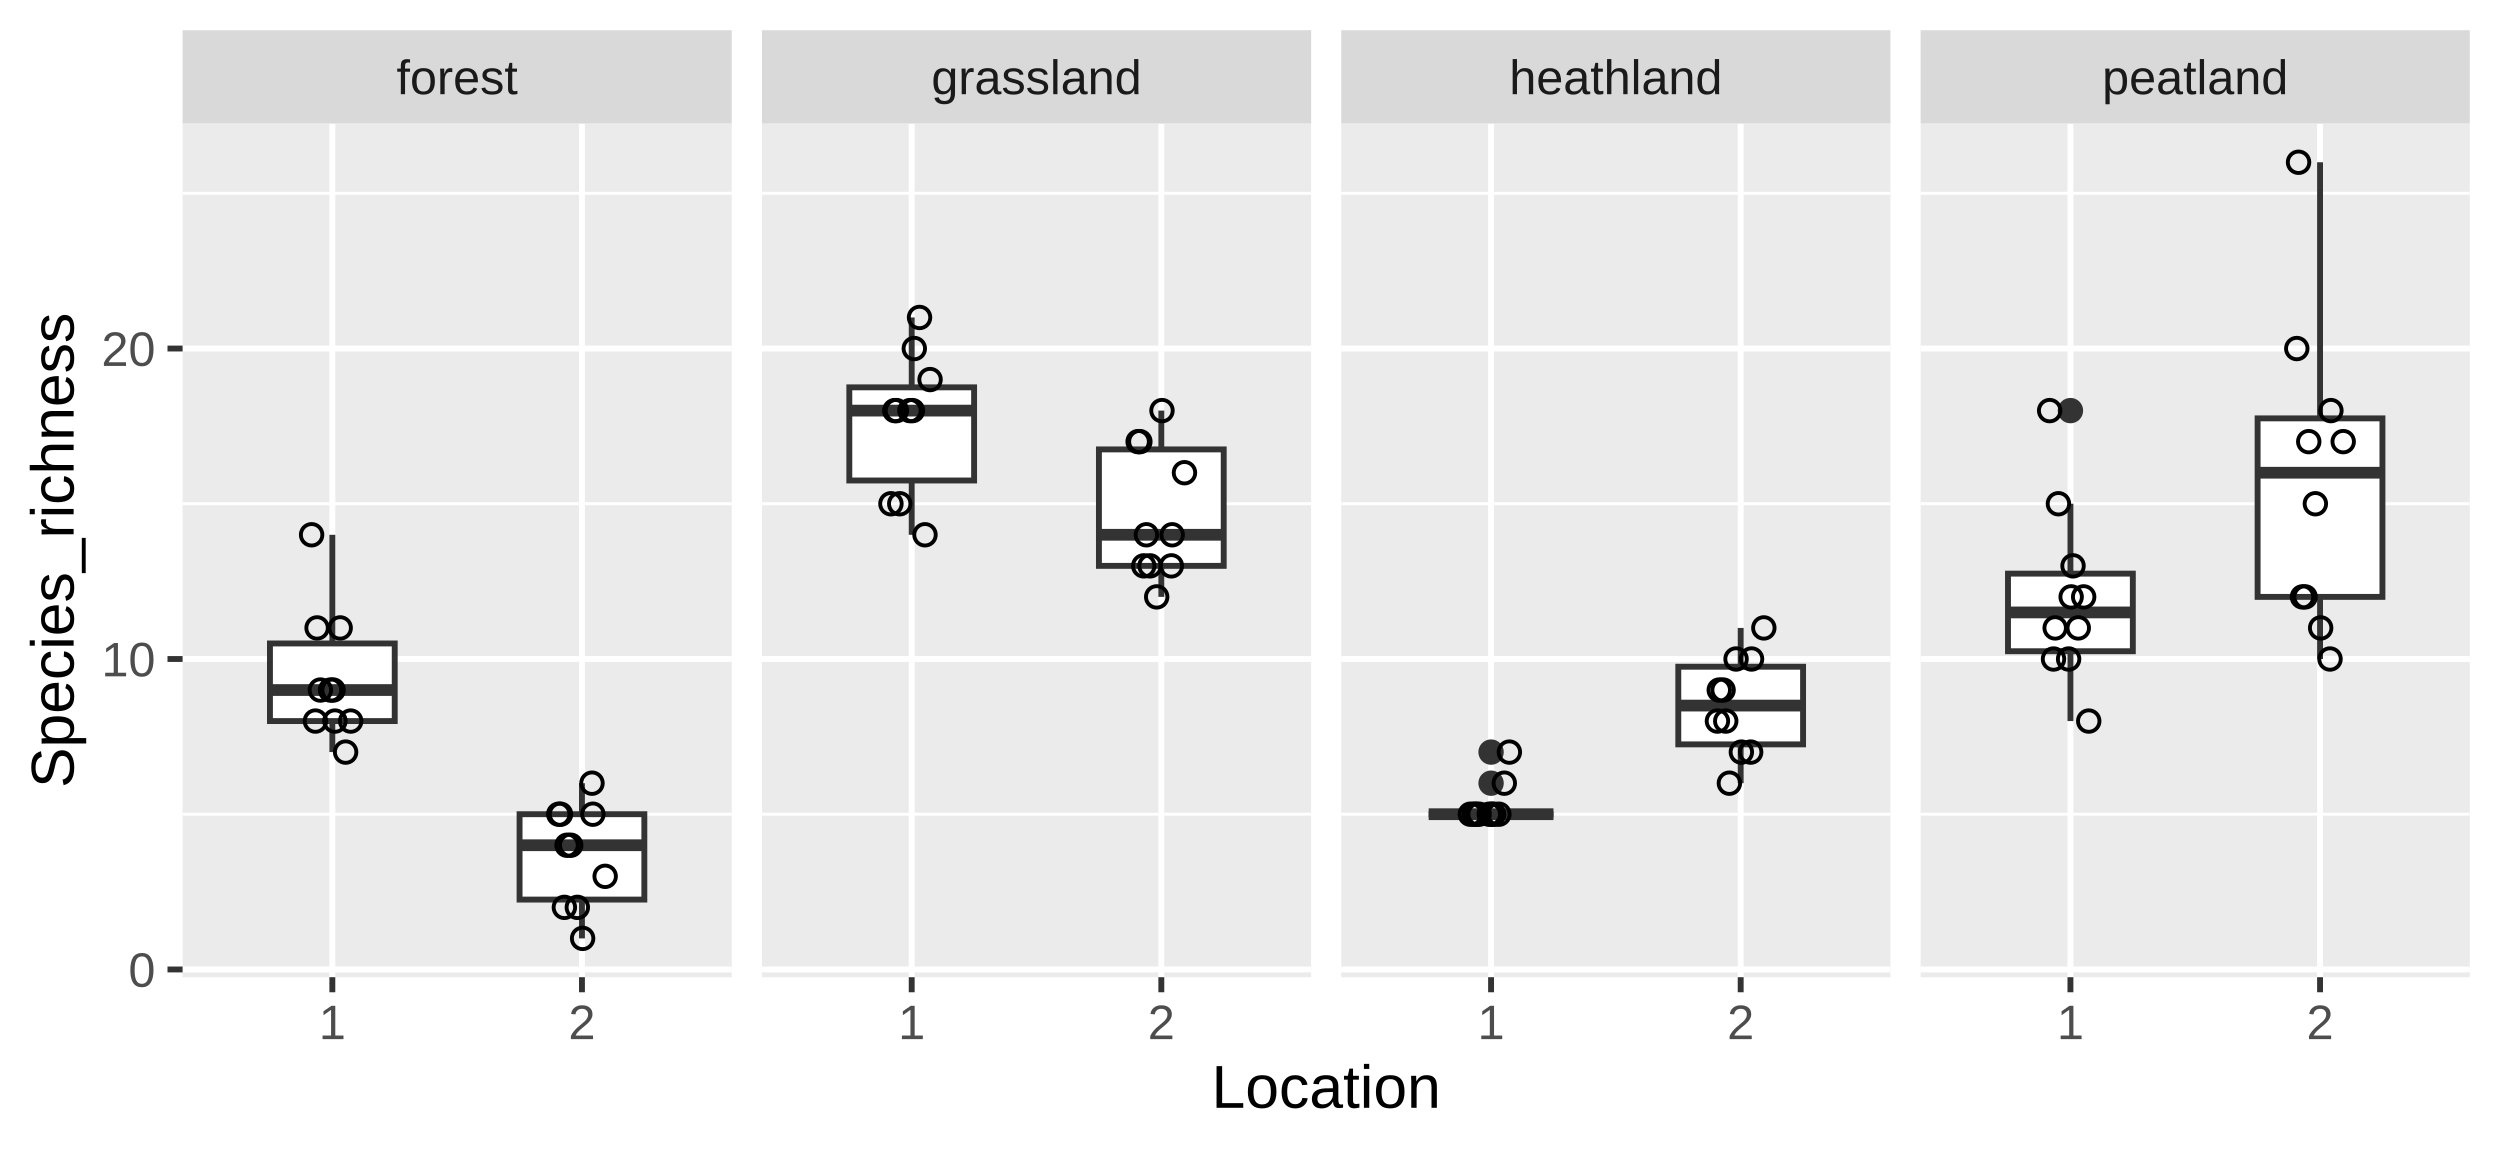
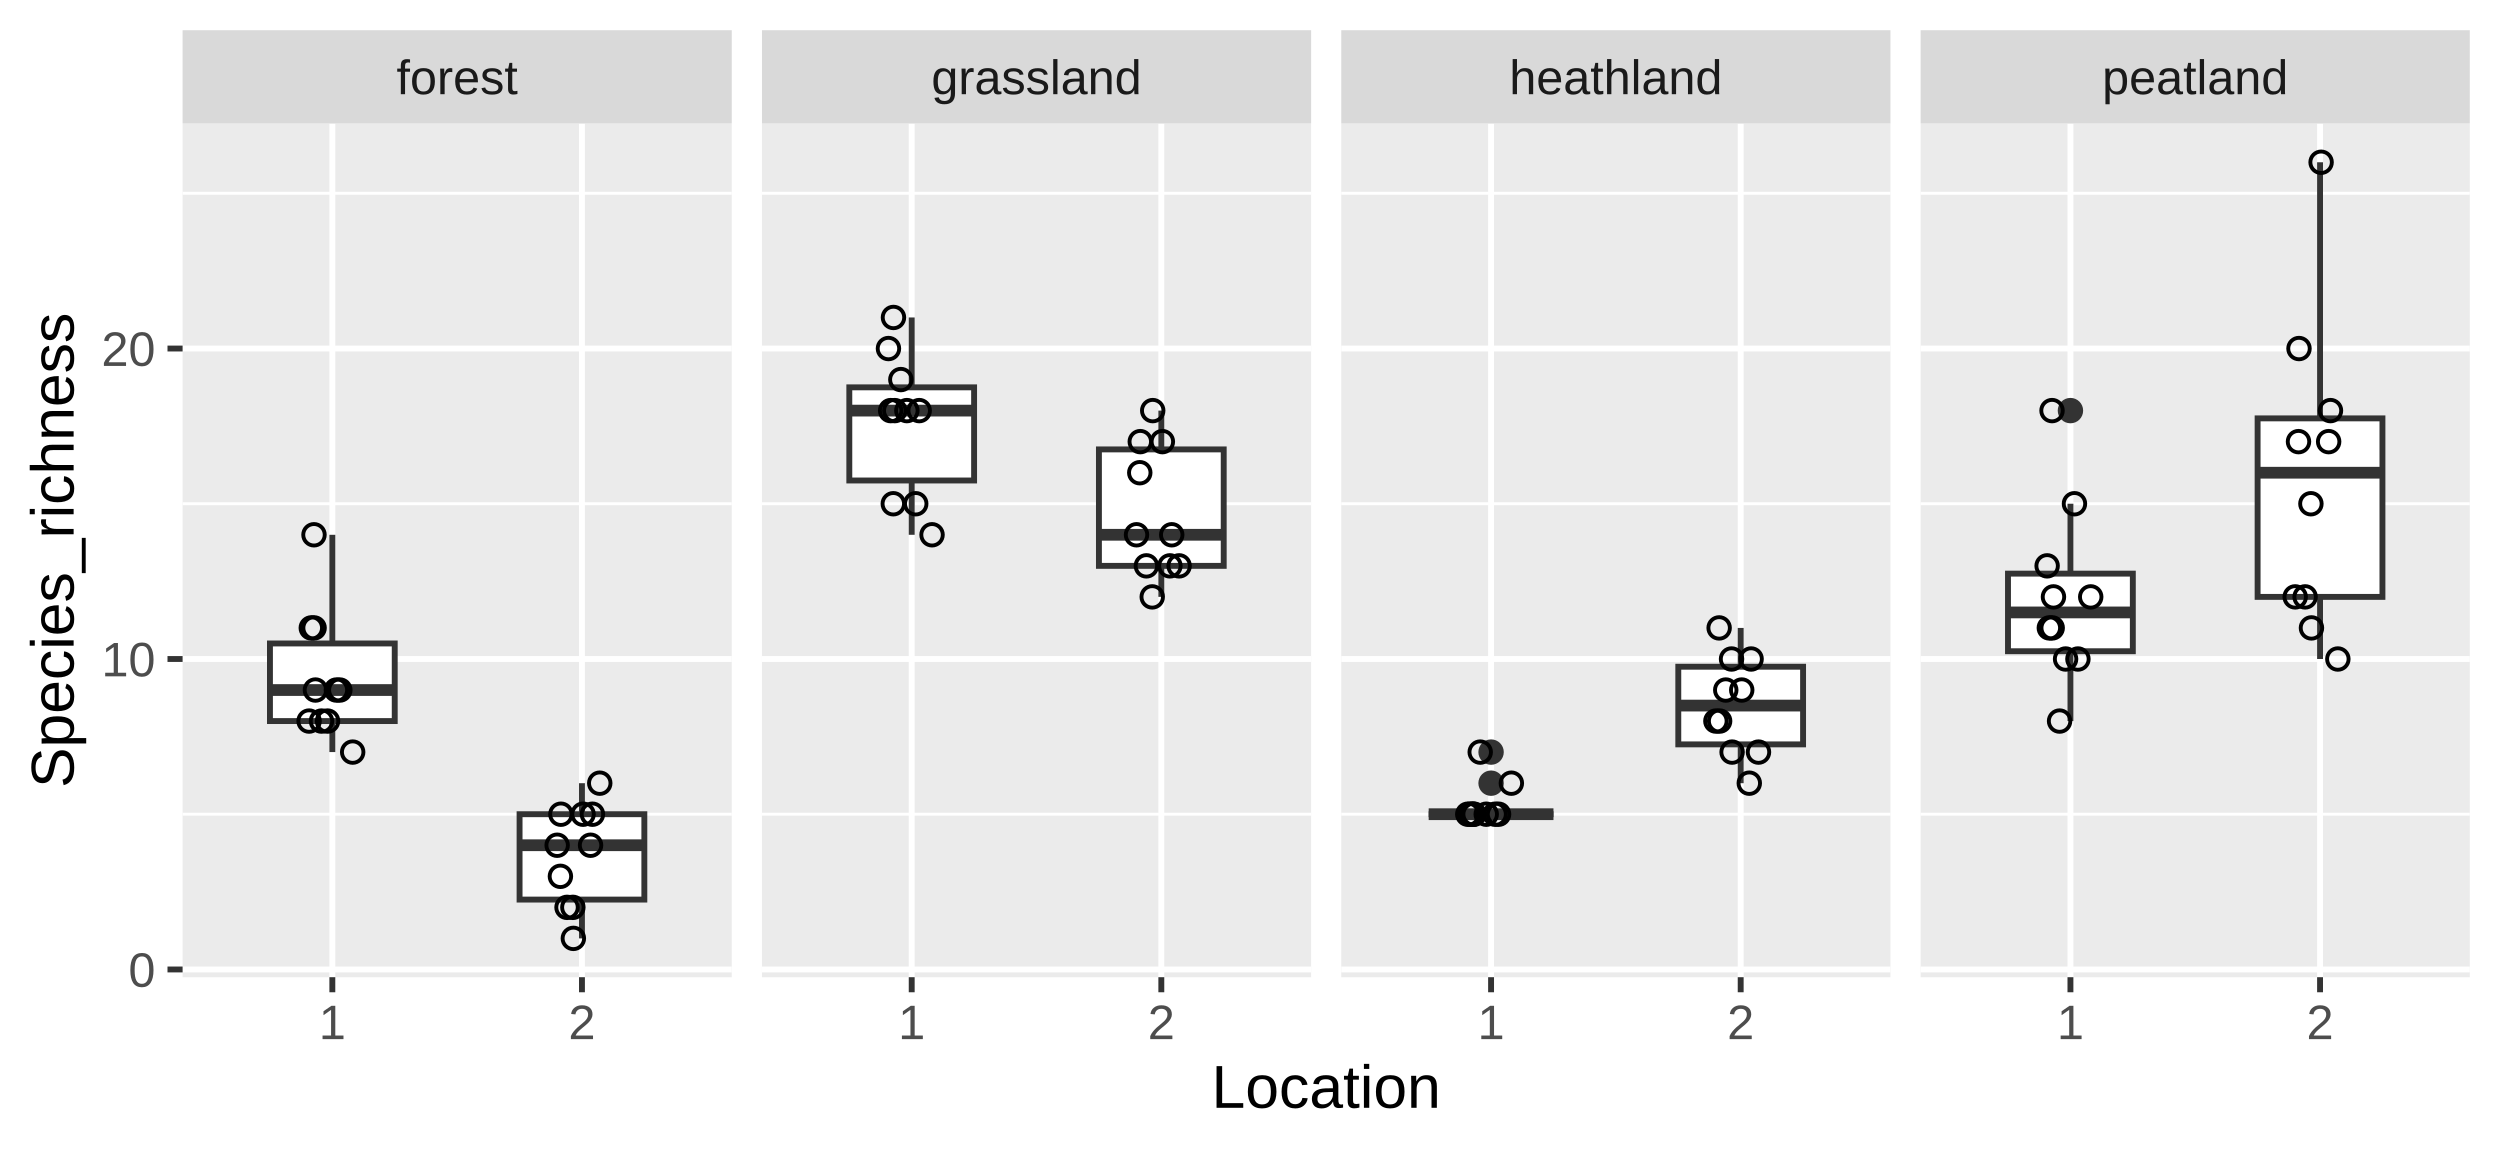
<svg xmlns="http://www.w3.org/2000/svg" width="453.60pt" height="208.80pt" viewBox="0 0 453.60 208.80">
  <g class="svglite">
    <defs>
      <style type="text/css">
    .svglite line, .svglite polyline, .svglite polygon, .svglite path, .svglite rect, .svglite circle {
      fill: none;
      stroke: #000000;
      stroke-linecap: round;
      stroke-linejoin: round;
      stroke-miterlimit: 10.00;
    }
    .svglite text {
      white-space: pre;
    }
    .svglite g.glyphgroup path {
      fill: inherit;
      stroke: none;
    }
  </style>
    </defs>
    <rect width="100%" height="100%" style="stroke: none; fill: #FFFFFF;" />
    <defs>
      <clipPath id="cpMC4wMHw0NTMuNjB8MC4wMHwyMDguODA=">
        <rect x="0.00" y="0.00" width="453.60" height="208.80" />
      </clipPath>
    </defs>
    <g clip-path="url(#cpMC4wMHw0NTMuNjB8MC4wMHwyMDguODA=)">
      <rect x="0" y="0.00" width="453.60" height="208.80" style="stroke-width: 1.07; stroke: #FFFFFF; fill: #FFFFFF;" />
    </g>
    <defs>
      <clipPath id="cpMzMuMTN8MTMyLjc3fDIyLjQwfDE3Ny4zMA==">
        <rect x="33.13" y="22.40" width="99.64" height="154.91" />
      </clipPath>
    </defs>
    <g clip-path="url(#cpMzMuMTN8MTMyLjc3fDIyLjQwfDE3Ny4zMA==)">
      <rect x="33.13" y="22.40" width="99.64" height="154.91" style="stroke-width: 1.07; stroke: none; fill: #EBEBEB;" />
      <polyline points="33.13,147.73 132.77,147.73 " style="stroke-width: 0.53; stroke: #FFFFFF; stroke-linecap: butt;" />
      <polyline points="33.13,91.40 132.77,91.40 " style="stroke-width: 0.53; stroke: #FFFFFF; stroke-linecap: butt;" />
      <polyline points="33.13,35.07 132.77,35.07 " style="stroke-width: 0.53; stroke: #FFFFFF; stroke-linecap: butt;" />
      <polyline points="33.13,175.90 132.77,175.90 " style="stroke-width: 1.07; stroke: #FFFFFF; stroke-linecap: butt;" />
      <polyline points="33.13,119.57 132.77,119.57 " style="stroke-width: 1.07; stroke: #FFFFFF; stroke-linecap: butt;" />
      <polyline points="33.13,63.24 132.77,63.24 " style="stroke-width: 1.07; stroke: #FFFFFF; stroke-linecap: butt;" />
      <polyline points="60.30,177.30 60.30,22.40 " style="stroke-width: 1.07; stroke: #FFFFFF; stroke-linecap: butt;" />
      <polyline points="105.59,177.30 105.59,22.40 " style="stroke-width: 1.07; stroke: #FFFFFF; stroke-linecap: butt;" />
      <line x1="60.30" y1="116.75" x2="60.30" y2="97.03" style="stroke-width: 1.07; stroke: #333333; stroke-linecap: butt;" />
      <line x1="60.30" y1="130.83" x2="60.30" y2="136.46" style="stroke-width: 1.07; stroke: #333333; stroke-linecap: butt;" />
      <polygon points="48.98,116.75 48.98,130.83 71.62,130.83 71.62,116.75 48.98,116.75 " style="stroke-width: 1.07; stroke: #333333; stroke-linecap: butt; stroke-linejoin: miter; fill: #FFFFFF;" />
      <line x1="48.98" y1="125.20" x2="71.62" y2="125.20" style="stroke-width: 2.13; stroke: #333333; stroke-linecap: butt; stroke-linejoin: miter;" />
      <line x1="105.59" y1="147.73" x2="105.59" y2="142.10" style="stroke-width: 1.07; stroke: #333333; stroke-linecap: butt;" />
      <line x1="105.59" y1="163.22" x2="105.59" y2="170.26" style="stroke-width: 1.07; stroke: #333333; stroke-linecap: butt;" />
      <polygon points="94.27,147.73 94.27,163.22 116.91,163.22 116.91,147.73 94.27,147.73 " style="stroke-width: 1.07; stroke: #333333; stroke-linecap: butt; stroke-linejoin: miter; fill: #FFFFFF;" />
      <line x1="94.27" y1="153.36" x2="116.91" y2="153.36" style="stroke-width: 2.13; stroke: #333333; stroke-linecap: butt; stroke-linejoin: miter;" />
-       <circle cx="57.53" cy="113.93" r="1.95" style="stroke-width: 0.71;" />
-       <circle cx="59.97" cy="125.20" r="1.95" style="stroke-width: 0.71;" />
-       <circle cx="61.72" cy="113.93" r="1.95" style="stroke-width: 0.71;" />
-       <circle cx="56.54" cy="97.03" r="1.95" style="stroke-width: 0.71;" />
-       <circle cx="58.13" cy="125.20" r="1.95" style="stroke-width: 0.71;" />
-       <circle cx="63.63" cy="130.83" r="1.95" style="stroke-width: 0.71;" />
-       <circle cx="60.77" cy="130.83" r="1.95" style="stroke-width: 0.71;" />
-       <circle cx="60.44" cy="125.20" r="1.95" style="stroke-width: 0.71;" />
-       <circle cx="62.71" cy="136.46" r="1.95" style="stroke-width: 0.71;" />
-       <circle cx="57.23" cy="130.83" r="1.95" style="stroke-width: 0.71;" />
-       <circle cx="101.70" cy="147.73" r="1.95" style="stroke-width: 0.71;" />
-       <circle cx="107.57" cy="147.73" r="1.95" style="stroke-width: 0.71;" />
-       <circle cx="102.88" cy="153.36" r="1.95" style="stroke-width: 0.71;" />
-       <circle cx="101.38" cy="147.73" r="1.95" style="stroke-width: 0.71;" />
-       <circle cx="105.71" cy="170.26" r="1.95" style="stroke-width: 0.71;" />
-       <circle cx="109.80" cy="159.00" r="1.95" style="stroke-width: 0.71;" />
-       <circle cx="104.75" cy="164.63" r="1.95" style="stroke-width: 0.71;" />
-       <circle cx="102.40" cy="164.63" r="1.95" style="stroke-width: 0.71;" />
-       <circle cx="107.41" cy="142.10" r="1.95" style="stroke-width: 0.71;" />
-       <circle cx="103.55" cy="153.36" r="1.95" style="stroke-width: 0.71;" />
+       <circle cx="56.48" cy="113.93" r="1.95" style="stroke-width: 0.71;" />
+       <circle cx="61.66" cy="125.20" r="1.95" style="stroke-width: 0.71;" />
+       <circle cx="56.99" cy="113.93" r="1.95" style="stroke-width: 0.71;" />
+       <circle cx="56.97" cy="97.03" r="1.95" style="stroke-width: 0.71;" />
+       <circle cx="61.03" cy="125.20" r="1.95" style="stroke-width: 0.71;" />
+       <circle cx="58.33" cy="130.83" r="1.95" style="stroke-width: 0.71;" />
+       <circle cx="56.08" cy="130.83" r="1.95" style="stroke-width: 0.71;" />
+       <circle cx="57.23" cy="125.20" r="1.95" style="stroke-width: 0.71;" />
+       <circle cx="63.99" cy="136.46" r="1.95" style="stroke-width: 0.71;" />
+       <circle cx="59.43" cy="130.83" r="1.95" style="stroke-width: 0.71;" />
+       <circle cx="105.79" cy="147.73" r="1.95" style="stroke-width: 0.71;" />
+       <circle cx="107.49" cy="147.73" r="1.95" style="stroke-width: 0.71;" />
+       <circle cx="101.09" cy="153.36" r="1.95" style="stroke-width: 0.71;" />
+       <circle cx="101.77" cy="147.73" r="1.95" style="stroke-width: 0.71;" />
+       <circle cx="104.03" cy="170.26" r="1.95" style="stroke-width: 0.71;" />
+       <circle cx="101.68" cy="159.00" r="1.95" style="stroke-width: 0.71;" />
+       <circle cx="103.94" cy="164.63" r="1.95" style="stroke-width: 0.71;" />
+       <circle cx="102.88" cy="164.63" r="1.95" style="stroke-width: 0.71;" />
+       <circle cx="108.82" cy="142.10" r="1.95" style="stroke-width: 0.71;" />
+       <circle cx="107.15" cy="153.36" r="1.95" style="stroke-width: 0.71;" />
    </g>
    <g clip-path="url(#cpMC4wMHw0NTMuNjB8MC4wMHwyMDguODA=)">
</g>
    <defs>
      <clipPath id="cpMTM4LjI1fDIzNy44OHwyMi40MHwxNzcuMzA=">
        <rect x="138.25" y="22.40" width="99.64" height="154.91" />
      </clipPath>
    </defs>
    <g clip-path="url(#cpMTM4LjI1fDIzNy44OHwyMi40MHwxNzcuMzA=)">
      <rect x="138.25" y="22.40" width="99.64" height="154.91" style="stroke-width: 1.07; stroke: none; fill: #EBEBEB;" />
      <polyline points="138.25,147.73 237.88,147.73 " style="stroke-width: 0.53; stroke: #FFFFFF; stroke-linecap: butt;" />
      <polyline points="138.25,91.40 237.88,91.40 " style="stroke-width: 0.53; stroke: #FFFFFF; stroke-linecap: butt;" />
      <polyline points="138.25,35.07 237.88,35.07 " style="stroke-width: 0.53; stroke: #FFFFFF; stroke-linecap: butt;" />
      <polyline points="138.25,175.90 237.88,175.90 " style="stroke-width: 1.07; stroke: #FFFFFF; stroke-linecap: butt;" />
      <polyline points="138.25,119.57 237.88,119.57 " style="stroke-width: 1.07; stroke: #FFFFFF; stroke-linecap: butt;" />
      <polyline points="138.25,63.24 237.88,63.24 " style="stroke-width: 1.07; stroke: #FFFFFF; stroke-linecap: butt;" />
      <polyline points="165.42,177.30 165.42,22.40 " style="stroke-width: 1.07; stroke: #FFFFFF; stroke-linecap: butt;" />
      <polyline points="210.71,177.30 210.71,22.40 " style="stroke-width: 1.07; stroke: #FFFFFF; stroke-linecap: butt;" />
      <line x1="165.42" y1="70.28" x2="165.42" y2="57.60" style="stroke-width: 1.07; stroke: #333333; stroke-linecap: butt;" />
      <line x1="165.42" y1="87.18" x2="165.42" y2="97.03" style="stroke-width: 1.07; stroke: #333333; stroke-linecap: butt;" />
      <polygon points="154.10,70.28 154.10,87.18 176.74,87.18 176.74,70.28 154.10,70.28 " style="stroke-width: 1.07; stroke: #333333; stroke-linecap: butt; stroke-linejoin: miter; fill: #FFFFFF;" />
      <line x1="154.10" y1="74.50" x2="176.74" y2="74.50" style="stroke-width: 2.13; stroke: #333333; stroke-linecap: butt; stroke-linejoin: miter;" />
      <line x1="210.71" y1="81.54" x2="210.71" y2="74.50" style="stroke-width: 1.07; stroke: #333333; stroke-linecap: butt;" />
      <line x1="210.71" y1="102.67" x2="210.71" y2="108.30" style="stroke-width: 1.07; stroke: #333333; stroke-linecap: butt;" />
      <polygon points="199.39,81.54 199.39,102.67 222.03,102.67 222.03,81.54 199.39,81.54 " style="stroke-width: 1.07; stroke: #333333; stroke-linecap: butt; stroke-linejoin: miter; fill: #FFFFFF;" />
      <line x1="199.39" y1="97.03" x2="222.03" y2="97.03" style="stroke-width: 2.13; stroke: #333333; stroke-linecap: butt; stroke-linejoin: miter;" />
-       <circle cx="162.65" cy="74.50" r="1.95" style="stroke-width: 0.71;" />
-       <circle cx="165.09" cy="74.50" r="1.95" style="stroke-width: 0.71;" />
-       <circle cx="166.84" cy="57.60" r="1.95" style="stroke-width: 0.71;" />
-       <circle cx="161.65" cy="91.40" r="1.95" style="stroke-width: 0.71;" />
-       <circle cx="163.25" cy="91.40" r="1.95" style="stroke-width: 0.71;" />
-       <circle cx="168.75" cy="68.87" r="1.95" style="stroke-width: 0.71;" />
-       <circle cx="165.89" cy="63.24" r="1.95" style="stroke-width: 0.71;" />
-       <circle cx="165.56" cy="74.50" r="1.95" style="stroke-width: 0.71;" />
-       <circle cx="167.83" cy="97.03" r="1.95" style="stroke-width: 0.71;" />
+       <circle cx="161.60" cy="74.50" r="1.95" style="stroke-width: 0.71;" />
+       <circle cx="166.78" cy="74.50" r="1.95" style="stroke-width: 0.71;" />
+       <circle cx="162.11" cy="57.60" r="1.95" style="stroke-width: 0.71;" />
+       <circle cx="162.08" cy="91.40" r="1.95" style="stroke-width: 0.71;" />
+       <circle cx="166.15" cy="91.40" r="1.95" style="stroke-width: 0.71;" />
+       <circle cx="163.45" cy="68.87" r="1.95" style="stroke-width: 0.71;" />
+       <circle cx="161.20" cy="63.24" r="1.95" style="stroke-width: 0.71;" />
      <circle cx="162.35" cy="74.50" r="1.95" style="stroke-width: 0.71;" />
-       <circle cx="206.82" cy="80.13" r="1.95" style="stroke-width: 0.71;" />
-       <circle cx="212.68" cy="97.03" r="1.95" style="stroke-width: 0.71;" />
-       <circle cx="208.00" cy="97.03" r="1.95" style="stroke-width: 0.71;" />
-       <circle cx="206.50" cy="80.13" r="1.95" style="stroke-width: 0.71;" />
-       <circle cx="210.83" cy="74.50" r="1.95" style="stroke-width: 0.71;" />
-       <circle cx="214.91" cy="85.77" r="1.95" style="stroke-width: 0.71;" />
-       <circle cx="209.87" cy="108.30" r="1.95" style="stroke-width: 0.71;" />
-       <circle cx="207.52" cy="102.67" r="1.95" style="stroke-width: 0.71;" />
-       <circle cx="212.53" cy="102.67" r="1.95" style="stroke-width: 0.71;" />
-       <circle cx="208.66" cy="102.67" r="1.95" style="stroke-width: 0.71;" />
+       <circle cx="169.11" cy="97.03" r="1.95" style="stroke-width: 0.71;" />
+       <circle cx="164.54" cy="74.50" r="1.95" style="stroke-width: 0.71;" />
+       <circle cx="210.90" cy="80.13" r="1.95" style="stroke-width: 0.71;" />
+       <circle cx="212.60" cy="97.03" r="1.95" style="stroke-width: 0.71;" />
+       <circle cx="206.21" cy="97.03" r="1.95" style="stroke-width: 0.71;" />
+       <circle cx="206.89" cy="80.13" r="1.95" style="stroke-width: 0.71;" />
+       <circle cx="209.15" cy="74.50" r="1.95" style="stroke-width: 0.71;" />
+       <circle cx="206.80" cy="85.77" r="1.95" style="stroke-width: 0.71;" />
+       <circle cx="209.06" cy="108.30" r="1.95" style="stroke-width: 0.71;" />
+       <circle cx="208.00" cy="102.67" r="1.95" style="stroke-width: 0.71;" />
+       <circle cx="213.94" cy="102.67" r="1.95" style="stroke-width: 0.71;" />
+       <circle cx="212.27" cy="102.67" r="1.95" style="stroke-width: 0.71;" />
    </g>
    <g clip-path="url(#cpMC4wMHw0NTMuNjB8MC4wMHwyMDguODA=)">
</g>
    <defs>
      <clipPath id="cpMjQzLjM2fDM0My4wMHwyMi40MHwxNzcuMzA=">
        <rect x="243.36" y="22.40" width="99.64" height="154.91" />
      </clipPath>
    </defs>
    <g clip-path="url(#cpMjQzLjM2fDM0My4wMHwyMi40MHwxNzcuMzA=)">
      <rect x="243.36" y="22.40" width="99.64" height="154.91" style="stroke-width: 1.07; stroke: none; fill: #EBEBEB;" />
      <polyline points="243.36,147.73 343.00,147.73 " style="stroke-width: 0.53; stroke: #FFFFFF; stroke-linecap: butt;" />
      <polyline points="243.36,91.40 343.00,91.40 " style="stroke-width: 0.53; stroke: #FFFFFF; stroke-linecap: butt;" />
      <polyline points="243.36,35.07 343.00,35.07 " style="stroke-width: 0.53; stroke: #FFFFFF; stroke-linecap: butt;" />
      <polyline points="243.36,175.90 343.00,175.90 " style="stroke-width: 1.07; stroke: #FFFFFF; stroke-linecap: butt;" />
      <polyline points="243.36,119.57 343.00,119.57 " style="stroke-width: 1.07; stroke: #FFFFFF; stroke-linecap: butt;" />
      <polyline points="243.36,63.24 343.00,63.24 " style="stroke-width: 1.07; stroke: #FFFFFF; stroke-linecap: butt;" />
      <polyline points="270.54,177.30 270.54,22.40 " style="stroke-width: 1.07; stroke: #FFFFFF; stroke-linecap: butt;" />
      <polyline points="315.83,177.30 315.83,22.40 " style="stroke-width: 1.07; stroke: #FFFFFF; stroke-linecap: butt;" />
      <circle cx="270.54" cy="136.46" r="1.95" style="stroke-width: 0.71; stroke: #333333; fill: #333333;" />
      <circle cx="270.54" cy="142.10" r="1.95" style="stroke-width: 0.71; stroke: #333333; fill: #333333;" />
      <line x1="270.54" y1="147.73" x2="270.54" y2="147.73" style="stroke-width: 1.07; stroke: #333333; stroke-linecap: butt;" />
      <line x1="270.54" y1="147.73" x2="270.54" y2="147.73" style="stroke-width: 1.07; stroke: #333333; stroke-linecap: butt;" />
      <polygon points="259.22,147.73 259.22,147.73 281.86,147.73 281.86,147.73 259.22,147.73 " style="stroke-width: 1.07; stroke: #333333; stroke-linecap: butt; stroke-linejoin: miter; fill: #FFFFFF;" />
      <line x1="259.22" y1="147.73" x2="281.86" y2="147.73" style="stroke-width: 2.13; stroke: #333333; stroke-linecap: butt; stroke-linejoin: miter;" />
      <line x1="315.83" y1="120.97" x2="315.83" y2="113.93" style="stroke-width: 1.07; stroke: #333333; stroke-linecap: butt;" />
      <line x1="315.83" y1="135.06" x2="315.83" y2="142.10" style="stroke-width: 1.07; stroke: #333333; stroke-linecap: butt;" />
      <polygon points="304.51,120.97 304.51,135.06 327.15,135.06 327.15,120.97 304.51,120.97 " style="stroke-width: 1.07; stroke: #333333; stroke-linecap: butt; stroke-linejoin: miter; fill: #FFFFFF;" />
      <line x1="304.51" y1="128.02" x2="327.15" y2="128.02" style="stroke-width: 2.13; stroke: #333333; stroke-linecap: butt; stroke-linejoin: miter;" />
-       <circle cx="267.77" cy="147.73" r="1.95" style="stroke-width: 0.71;" />
-       <circle cx="270.21" cy="147.73" r="1.95" style="stroke-width: 0.71;" />
-       <circle cx="271.96" cy="147.73" r="1.95" style="stroke-width: 0.71;" />
-       <circle cx="266.77" cy="147.73" r="1.95" style="stroke-width: 0.71;" />
-       <circle cx="268.37" cy="147.73" r="1.95" style="stroke-width: 0.71;" />
-       <circle cx="273.86" cy="136.46" r="1.95" style="stroke-width: 0.71;" />
-       <circle cx="271.01" cy="147.73" r="1.95" style="stroke-width: 0.71;" />
-       <circle cx="270.68" cy="147.73" r="1.95" style="stroke-width: 0.71;" />
-       <circle cx="272.94" cy="142.10" r="1.95" style="stroke-width: 0.71;" />
+       <circle cx="266.72" cy="147.73" r="1.95" style="stroke-width: 0.71;" />
+       <circle cx="271.90" cy="147.73" r="1.95" style="stroke-width: 0.71;" />
+       <circle cx="267.23" cy="147.73" r="1.95" style="stroke-width: 0.71;" />
+       <circle cx="267.20" cy="147.73" r="1.95" style="stroke-width: 0.71;" />
+       <circle cx="271.27" cy="147.73" r="1.95" style="stroke-width: 0.71;" />
+       <circle cx="268.57" cy="136.46" r="1.95" style="stroke-width: 0.71;" />
+       <circle cx="266.31" cy="147.73" r="1.95" style="stroke-width: 0.71;" />
      <circle cx="267.47" cy="147.73" r="1.95" style="stroke-width: 0.71;" />
-       <circle cx="311.94" cy="125.20" r="1.95" style="stroke-width: 0.71;" />
-       <circle cx="317.80" cy="119.57" r="1.95" style="stroke-width: 0.71;" />
-       <circle cx="313.12" cy="130.83" r="1.95" style="stroke-width: 0.71;" />
-       <circle cx="311.61" cy="130.83" r="1.95" style="stroke-width: 0.71;" />
-       <circle cx="315.95" cy="136.46" r="1.95" style="stroke-width: 0.71;" />
-       <circle cx="320.03" cy="113.93" r="1.95" style="stroke-width: 0.71;" />
-       <circle cx="314.99" cy="119.57" r="1.95" style="stroke-width: 0.71;" />
-       <circle cx="312.64" cy="125.20" r="1.95" style="stroke-width: 0.71;" />
-       <circle cx="317.64" cy="136.46" r="1.95" style="stroke-width: 0.71;" />
-       <circle cx="313.78" cy="142.10" r="1.95" style="stroke-width: 0.71;" />
+       <circle cx="274.22" cy="142.10" r="1.95" style="stroke-width: 0.71;" />
+       <circle cx="269.66" cy="147.73" r="1.95" style="stroke-width: 0.71;" />
+       <circle cx="316.02" cy="125.20" r="1.95" style="stroke-width: 0.71;" />
+       <circle cx="317.72" cy="119.57" r="1.95" style="stroke-width: 0.71;" />
+       <circle cx="311.33" cy="130.83" r="1.95" style="stroke-width: 0.71;" />
+       <circle cx="312.01" cy="130.83" r="1.95" style="stroke-width: 0.71;" />
+       <circle cx="314.27" cy="136.46" r="1.95" style="stroke-width: 0.71;" />
+       <circle cx="311.92" cy="113.93" r="1.95" style="stroke-width: 0.71;" />
+       <circle cx="314.17" cy="119.57" r="1.95" style="stroke-width: 0.71;" />
+       <circle cx="313.12" cy="125.20" r="1.95" style="stroke-width: 0.71;" />
+       <circle cx="319.06" cy="136.46" r="1.95" style="stroke-width: 0.71;" />
+       <circle cx="317.39" cy="142.10" r="1.95" style="stroke-width: 0.71;" />
    </g>
    <g clip-path="url(#cpMC4wMHw0NTMuNjB8MC4wMHwyMDguODA=)">
</g>
    <defs>
      <clipPath id="cpMzQ4LjQ4fDQ0OC4xMnwyMi40MHwxNzcuMzA=">
        <rect x="348.48" y="22.40" width="99.64" height="154.91" />
      </clipPath>
    </defs>
    <g clip-path="url(#cpMzQ4LjQ4fDQ0OC4xMnwyMi40MHwxNzcuMzA=)">
      <rect x="348.48" y="22.40" width="99.64" height="154.91" style="stroke-width: 1.07; stroke: none; fill: #EBEBEB;" />
      <polyline points="348.48,147.73 448.12,147.73 " style="stroke-width: 0.53; stroke: #FFFFFF; stroke-linecap: butt;" />
      <polyline points="348.48,91.40 448.12,91.40 " style="stroke-width: 0.53; stroke: #FFFFFF; stroke-linecap: butt;" />
      <polyline points="348.48,35.07 448.12,35.07 " style="stroke-width: 0.53; stroke: #FFFFFF; stroke-linecap: butt;" />
      <polyline points="348.48,175.90 448.12,175.90 " style="stroke-width: 1.07; stroke: #FFFFFF; stroke-linecap: butt;" />
      <polyline points="348.48,119.57 448.12,119.57 " style="stroke-width: 1.07; stroke: #FFFFFF; stroke-linecap: butt;" />
      <polyline points="348.48,63.24 448.12,63.24 " style="stroke-width: 1.07; stroke: #FFFFFF; stroke-linecap: butt;" />
      <polyline points="375.66,177.30 375.66,22.40 " style="stroke-width: 1.07; stroke: #FFFFFF; stroke-linecap: butt;" />
      <polyline points="420.95,177.30 420.95,22.40 " style="stroke-width: 1.07; stroke: #FFFFFF; stroke-linecap: butt;" />
      <circle cx="375.66" cy="74.50" r="1.95" style="stroke-width: 0.71; stroke: #333333; fill: #333333;" />
      <line x1="375.66" y1="104.08" x2="375.66" y2="91.40" style="stroke-width: 1.07; stroke: #333333; stroke-linecap: butt;" />
      <line x1="375.66" y1="118.16" x2="375.66" y2="130.83" style="stroke-width: 1.07; stroke: #333333; stroke-linecap: butt;" />
      <polygon points="364.33,104.08 364.33,118.16 386.98,118.16 386.98,104.08 364.33,104.08 " style="stroke-width: 1.07; stroke: #333333; stroke-linecap: butt; stroke-linejoin: miter; fill: #FFFFFF;" />
      <line x1="364.33" y1="111.12" x2="386.98" y2="111.12" style="stroke-width: 2.13; stroke: #333333; stroke-linecap: butt; stroke-linejoin: miter;" />
      <line x1="420.95" y1="75.91" x2="420.95" y2="29.44" style="stroke-width: 1.07; stroke: #333333; stroke-linecap: butt;" />
      <line x1="420.95" y1="108.30" x2="420.95" y2="119.57" style="stroke-width: 1.07; stroke: #333333; stroke-linecap: butt;" />
      <polygon points="409.62,75.91 409.62,108.30 432.27,108.30 432.27,75.91 409.62,75.91 " style="stroke-width: 1.07; stroke: #333333; stroke-linecap: butt; stroke-linejoin: miter; fill: #FFFFFF;" />
      <line x1="409.62" y1="85.77" x2="432.27" y2="85.77" style="stroke-width: 2.13; stroke: #333333; stroke-linecap: butt; stroke-linejoin: miter;" />
-       <circle cx="372.89" cy="113.93" r="1.95" style="stroke-width: 0.71;" />
-       <circle cx="375.33" cy="119.57" r="1.95" style="stroke-width: 0.71;" />
-       <circle cx="377.08" cy="113.93" r="1.95" style="stroke-width: 0.71;" />
-       <circle cx="371.89" cy="74.50" r="1.95" style="stroke-width: 0.71;" />
-       <circle cx="373.48" cy="91.40" r="1.95" style="stroke-width: 0.71;" />
-       <circle cx="378.98" cy="130.83" r="1.95" style="stroke-width: 0.71;" />
-       <circle cx="376.13" cy="102.67" r="1.95" style="stroke-width: 0.71;" />
-       <circle cx="375.79" cy="108.30" r="1.95" style="stroke-width: 0.71;" />
-       <circle cx="378.06" cy="108.30" r="1.95" style="stroke-width: 0.71;" />
-       <circle cx="372.59" cy="119.57" r="1.95" style="stroke-width: 0.71;" />
-       <circle cx="417.05" cy="29.44" r="1.95" style="stroke-width: 0.71;" />
-       <circle cx="422.92" cy="74.50" r="1.95" style="stroke-width: 0.71;" />
+       <circle cx="371.83" cy="113.93" r="1.95" style="stroke-width: 0.71;" />
+       <circle cx="377.02" cy="119.57" r="1.95" style="stroke-width: 0.71;" />
+       <circle cx="372.35" cy="113.93" r="1.95" style="stroke-width: 0.71;" />
+       <circle cx="372.32" cy="74.50" r="1.95" style="stroke-width: 0.71;" />
+       <circle cx="376.39" cy="91.40" r="1.95" style="stroke-width: 0.71;" />
+       <circle cx="373.69" cy="130.83" r="1.95" style="stroke-width: 0.71;" />
+       <circle cx="371.43" cy="102.67" r="1.95" style="stroke-width: 0.71;" />
+       <circle cx="372.58" cy="108.30" r="1.95" style="stroke-width: 0.71;" />
+       <circle cx="379.34" cy="108.30" r="1.95" style="stroke-width: 0.71;" />
+       <circle cx="374.78" cy="119.57" r="1.95" style="stroke-width: 0.71;" />
+       <circle cx="421.14" cy="29.44" r="1.95" style="stroke-width: 0.71;" />
+       <circle cx="422.84" cy="74.50" r="1.95" style="stroke-width: 0.71;" />
+       <circle cx="416.44" cy="108.30" r="1.95" style="stroke-width: 0.71;" />
+       <circle cx="417.13" cy="63.24" r="1.95" style="stroke-width: 0.71;" />
+       <circle cx="419.39" cy="113.93" r="1.95" style="stroke-width: 0.71;" />
+       <circle cx="417.04" cy="80.13" r="1.95" style="stroke-width: 0.71;" />
+       <circle cx="419.29" cy="91.40" r="1.95" style="stroke-width: 0.71;" />
      <circle cx="418.24" cy="108.30" r="1.95" style="stroke-width: 0.71;" />
-       <circle cx="416.73" cy="63.24" r="1.95" style="stroke-width: 0.71;" />
-       <circle cx="421.06" cy="113.93" r="1.95" style="stroke-width: 0.71;" />
-       <circle cx="425.15" cy="80.13" r="1.95" style="stroke-width: 0.71;" />
-       <circle cx="420.10" cy="91.40" r="1.95" style="stroke-width: 0.71;" />
-       <circle cx="417.76" cy="108.30" r="1.95" style="stroke-width: 0.71;" />
-       <circle cx="422.76" cy="119.57" r="1.95" style="stroke-width: 0.71;" />
-       <circle cx="418.90" cy="80.13" r="1.95" style="stroke-width: 0.71;" />
+       <circle cx="424.18" cy="119.57" r="1.95" style="stroke-width: 0.71;" />
+       <circle cx="422.51" cy="80.13" r="1.95" style="stroke-width: 0.71;" />
    </g>
    <g clip-path="url(#cpMC4wMHw0NTMuNjB8MC4wMHwyMDguODA=)">
</g>
    <defs>
      <clipPath id="cpMzMuMTN8MTMyLjc3fDUuNDh8MjIuNDA=">
        <rect x="33.13" y="5.48" width="99.64" height="16.92" />
      </clipPath>
    </defs>
    <g clip-path="url(#cpMzMuMTN8MTMyLjc3fDUuNDh8MjIuNDA=)">
      <rect x="33.13" y="5.48" width="99.64" height="16.92" style="stroke-width: 1.07; stroke: none; fill: #D9D9D9;" />
      <text x="82.95" y="17.09" text-anchor="middle" style="font-size: 8.80px;fill: #1A1A1A; font-family: &quot;Arial&quot;;" textLength="21.98px" lengthAdjust="spacingAndGlyphs">forest</text>
    </g>
    <g clip-path="url(#cpMC4wMHw0NTMuNjB8MC4wMHwyMDguODA=)">
</g>
    <defs>
      <clipPath id="cpMTM4LjI1fDIzNy44OHw1LjQ4fDIyLjQw">
        <rect x="138.25" y="5.48" width="99.64" height="16.92" />
      </clipPath>
    </defs>
    <g clip-path="url(#cpMTM4LjI1fDIzNy44OHw1LjQ4fDIyLjQw)">
      <rect x="138.25" y="5.48" width="99.64" height="16.92" style="stroke-width: 1.07; stroke: none; fill: #D9D9D9;" />
      <text x="188.06" y="17.09" text-anchor="middle" style="font-size: 8.80px;fill: #1A1A1A; font-family: &quot;Arial&quot;;" textLength="38.14px" lengthAdjust="spacingAndGlyphs">grassland</text>
    </g>
    <g clip-path="url(#cpMC4wMHw0NTMuNjB8MC4wMHwyMDguODA=)">
</g>
    <defs>
      <clipPath id="cpMjQzLjM2fDM0My4wMHw1LjQ4fDIyLjQw">
        <rect x="243.36" y="5.48" width="99.64" height="16.92" />
      </clipPath>
    </defs>
    <g clip-path="url(#cpMjQzLjM2fDM0My4wMHw1LjQ4fDIyLjQw)">
      <rect x="243.36" y="5.48" width="99.64" height="16.92" style="stroke-width: 1.07; stroke: none; fill: #D9D9D9;" />
      <text x="293.18" y="17.09" text-anchor="middle" style="font-size: 8.80px;fill: #1A1A1A; font-family: &quot;Arial&quot;;" textLength="38.62px" lengthAdjust="spacingAndGlyphs">heathland</text>
    </g>
    <g clip-path="url(#cpMC4wMHw0NTMuNjB8MC4wMHwyMDguODA=)">
</g>
    <defs>
      <clipPath id="cpMzQ4LjQ4fDQ0OC4xMnw1LjQ4fDIyLjQw">
        <rect x="348.48" y="5.48" width="99.64" height="16.92" />
      </clipPath>
    </defs>
    <g clip-path="url(#cpMzQ4LjQ4fDQ0OC4xMnw1LjQ4fDIyLjQw)">
      <rect x="348.48" y="5.48" width="99.64" height="16.92" style="stroke-width: 1.07; stroke: none; fill: #D9D9D9;" />
      <text x="398.30" y="17.09" text-anchor="middle" style="font-size: 8.80px;fill: #1A1A1A; font-family: &quot;Arial&quot;;" textLength="33.73px" lengthAdjust="spacingAndGlyphs">peatland</text>
    </g>
    <g clip-path="url(#cpMC4wMHw0NTMuNjB8MC4wMHwyMDguODA=)">
      <polyline points="60.30,180.04 60.30,177.30 " style="stroke-width: 1.07; stroke: #333333; stroke-linecap: butt;" />
      <polyline points="105.59,180.04 105.59,177.30 " style="stroke-width: 1.07; stroke: #333333; stroke-linecap: butt;" />
      <text x="60.30" y="188.54" text-anchor="middle" style="font-size: 8.80px;fill: #4D4D4D; font-family: &quot;Arial&quot;;" textLength="4.89px" lengthAdjust="spacingAndGlyphs">1</text>
      <text x="105.59" y="188.54" text-anchor="middle" style="font-size: 8.80px;fill: #4D4D4D; font-family: &quot;Arial&quot;;" textLength="4.89px" lengthAdjust="spacingAndGlyphs">2</text>
      <polyline points="165.42,180.04 165.42,177.30 " style="stroke-width: 1.07; stroke: #333333; stroke-linecap: butt;" />
      <polyline points="210.71,180.04 210.71,177.30 " style="stroke-width: 1.07; stroke: #333333; stroke-linecap: butt;" />
      <text x="165.42" y="188.54" text-anchor="middle" style="font-size: 8.80px;fill: #4D4D4D; font-family: &quot;Arial&quot;;" textLength="4.89px" lengthAdjust="spacingAndGlyphs">1</text>
      <text x="210.71" y="188.54" text-anchor="middle" style="font-size: 8.80px;fill: #4D4D4D; font-family: &quot;Arial&quot;;" textLength="4.89px" lengthAdjust="spacingAndGlyphs">2</text>
      <polyline points="270.54,180.04 270.54,177.30 " style="stroke-width: 1.07; stroke: #333333; stroke-linecap: butt;" />
      <polyline points="315.83,180.04 315.83,177.30 " style="stroke-width: 1.07; stroke: #333333; stroke-linecap: butt;" />
      <text x="270.54" y="188.54" text-anchor="middle" style="font-size: 8.80px;fill: #4D4D4D; font-family: &quot;Arial&quot;;" textLength="4.89px" lengthAdjust="spacingAndGlyphs">1</text>
      <text x="315.83" y="188.54" text-anchor="middle" style="font-size: 8.80px;fill: #4D4D4D; font-family: &quot;Arial&quot;;" textLength="4.89px" lengthAdjust="spacingAndGlyphs">2</text>
      <polyline points="375.66,180.04 375.66,177.30 " style="stroke-width: 1.07; stroke: #333333; stroke-linecap: butt;" />
      <polyline points="420.95,180.04 420.95,177.30 " style="stroke-width: 1.07; stroke: #333333; stroke-linecap: butt;" />
      <text x="375.66" y="188.54" text-anchor="middle" style="font-size: 8.80px;fill: #4D4D4D; font-family: &quot;Arial&quot;;" textLength="4.89px" lengthAdjust="spacingAndGlyphs">1</text>
      <text x="420.95" y="188.54" text-anchor="middle" style="font-size: 8.80px;fill: #4D4D4D; font-family: &quot;Arial&quot;;" textLength="4.89px" lengthAdjust="spacingAndGlyphs">2</text>
      <text x="28.20" y="179.05" text-anchor="end" style="font-size: 8.80px;fill: #4D4D4D; font-family: &quot;Arial&quot;;" textLength="4.89px" lengthAdjust="spacingAndGlyphs">0</text>
      <text x="28.20" y="122.72" text-anchor="end" style="font-size: 8.80px;fill: #4D4D4D; font-family: &quot;Arial&quot;;" textLength="9.78px" lengthAdjust="spacingAndGlyphs">10</text>
      <text x="28.20" y="66.39" text-anchor="end" style="font-size: 8.80px;fill: #4D4D4D; font-family: &quot;Arial&quot;;" textLength="9.78px" lengthAdjust="spacingAndGlyphs">20</text>
      <polyline points="30.39,175.90 33.13,175.90 " style="stroke-width: 1.07; stroke: #333333; stroke-linecap: butt;" />
      <polyline points="30.39,119.57 33.13,119.57 " style="stroke-width: 1.07; stroke: #333333; stroke-linecap: butt;" />
      <polyline points="30.39,63.24 33.13,63.24 " style="stroke-width: 1.07; stroke: #333333; stroke-linecap: butt;" />
      <text x="240.62" y="201.00" text-anchor="middle" style="font-size: 11.00px; font-family: &quot;Arial&quot;;" textLength="41.62px" lengthAdjust="spacingAndGlyphs">Location</text>
      <text transform="translate(13.36,99.85) rotate(-90)" text-anchor="middle" style="font-size: 11.00px; font-family: &quot;Arial&quot;;" textLength="86.25px" lengthAdjust="spacingAndGlyphs">Species_richness</text>
    </g>
  </g>
</svg>
